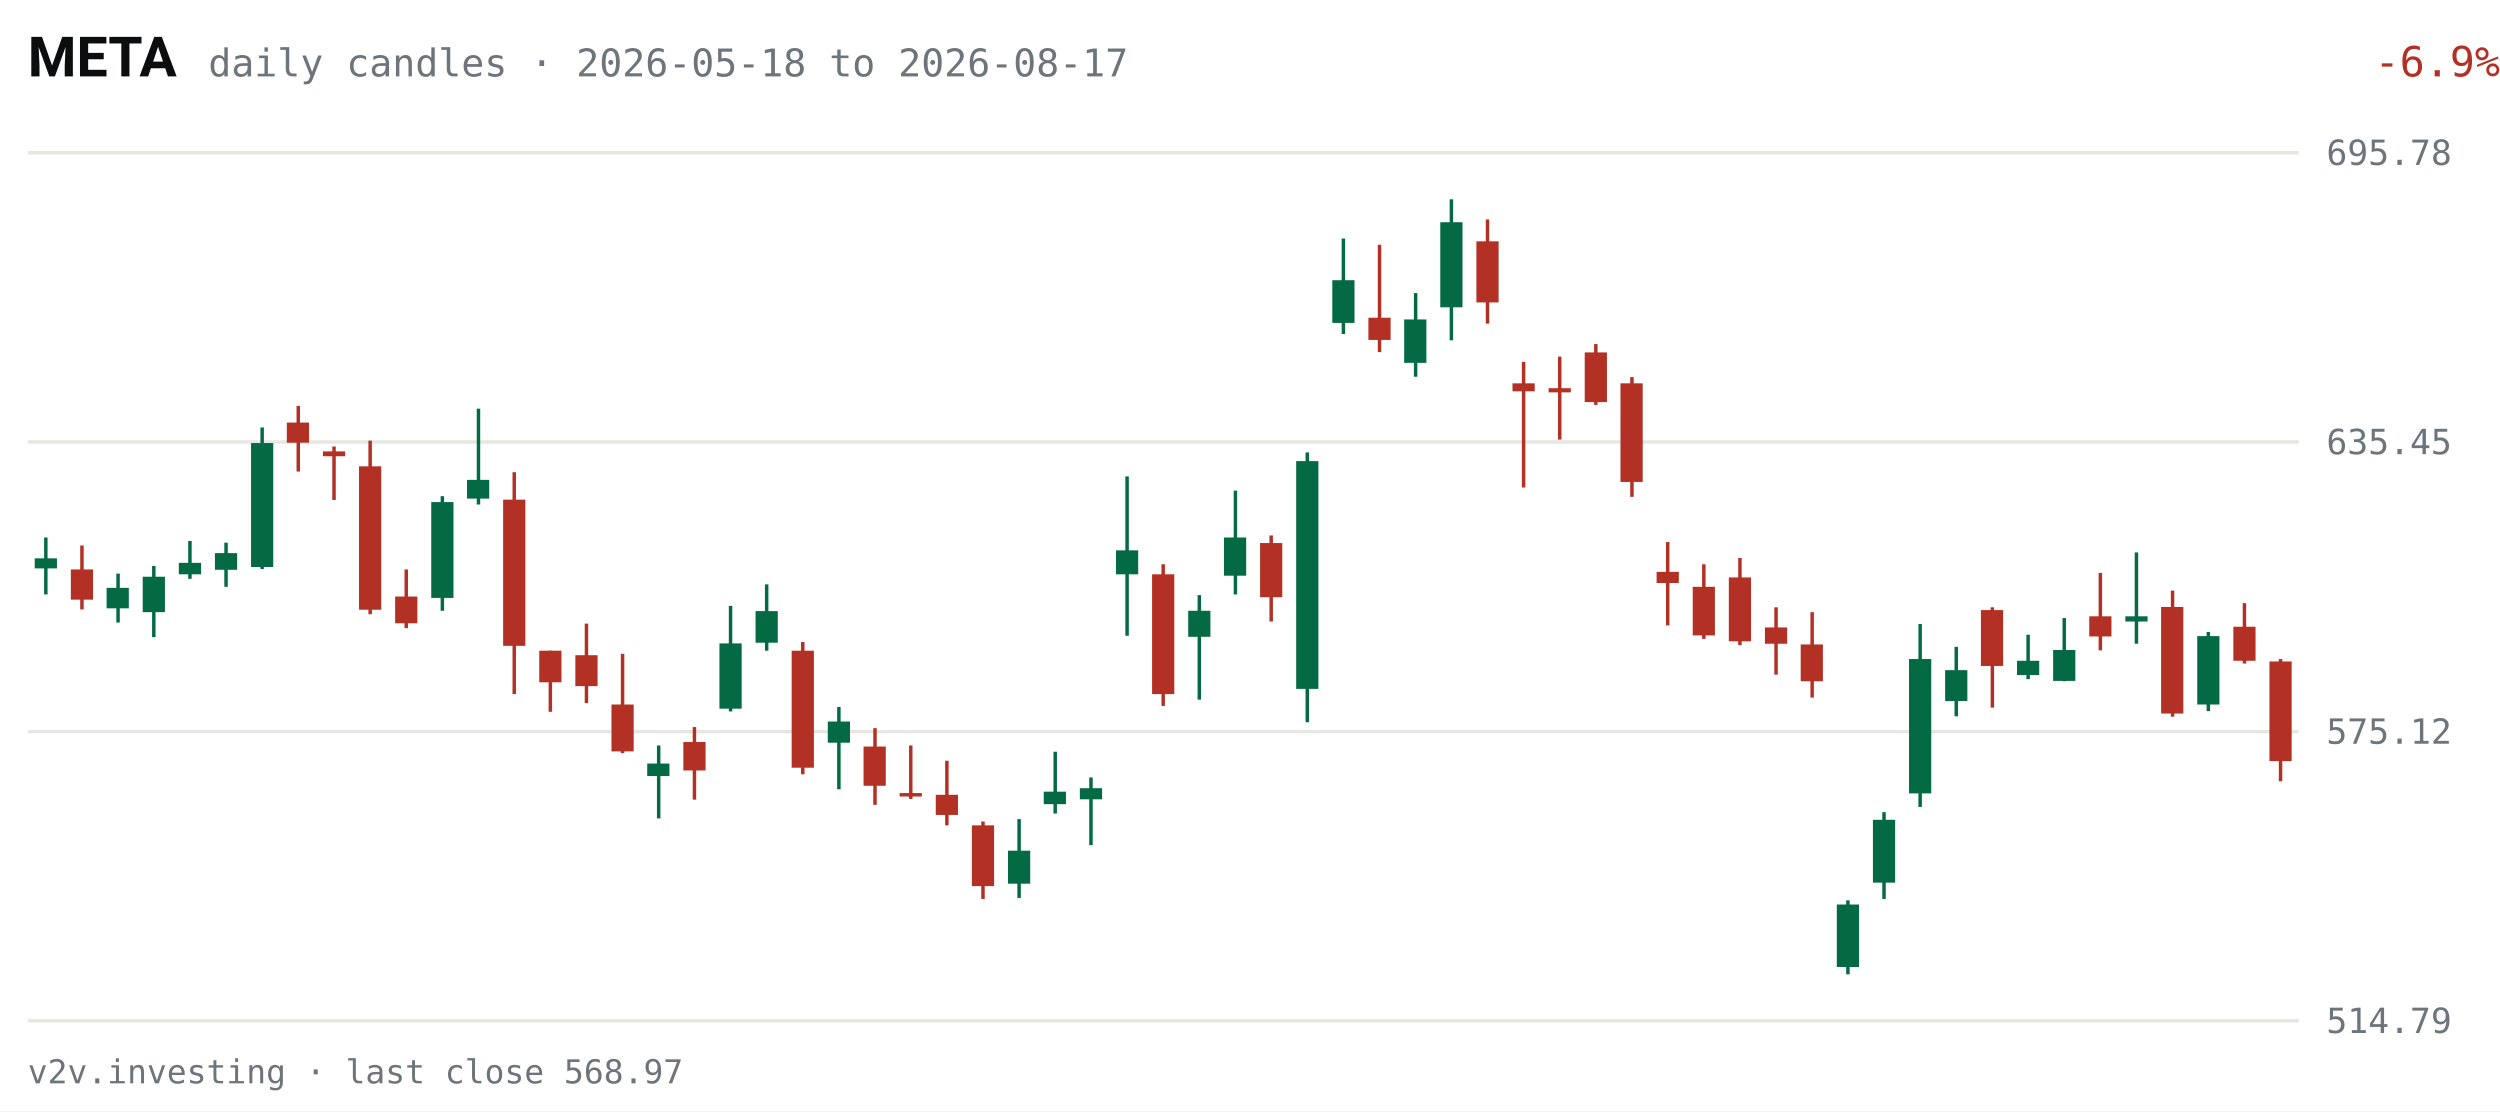
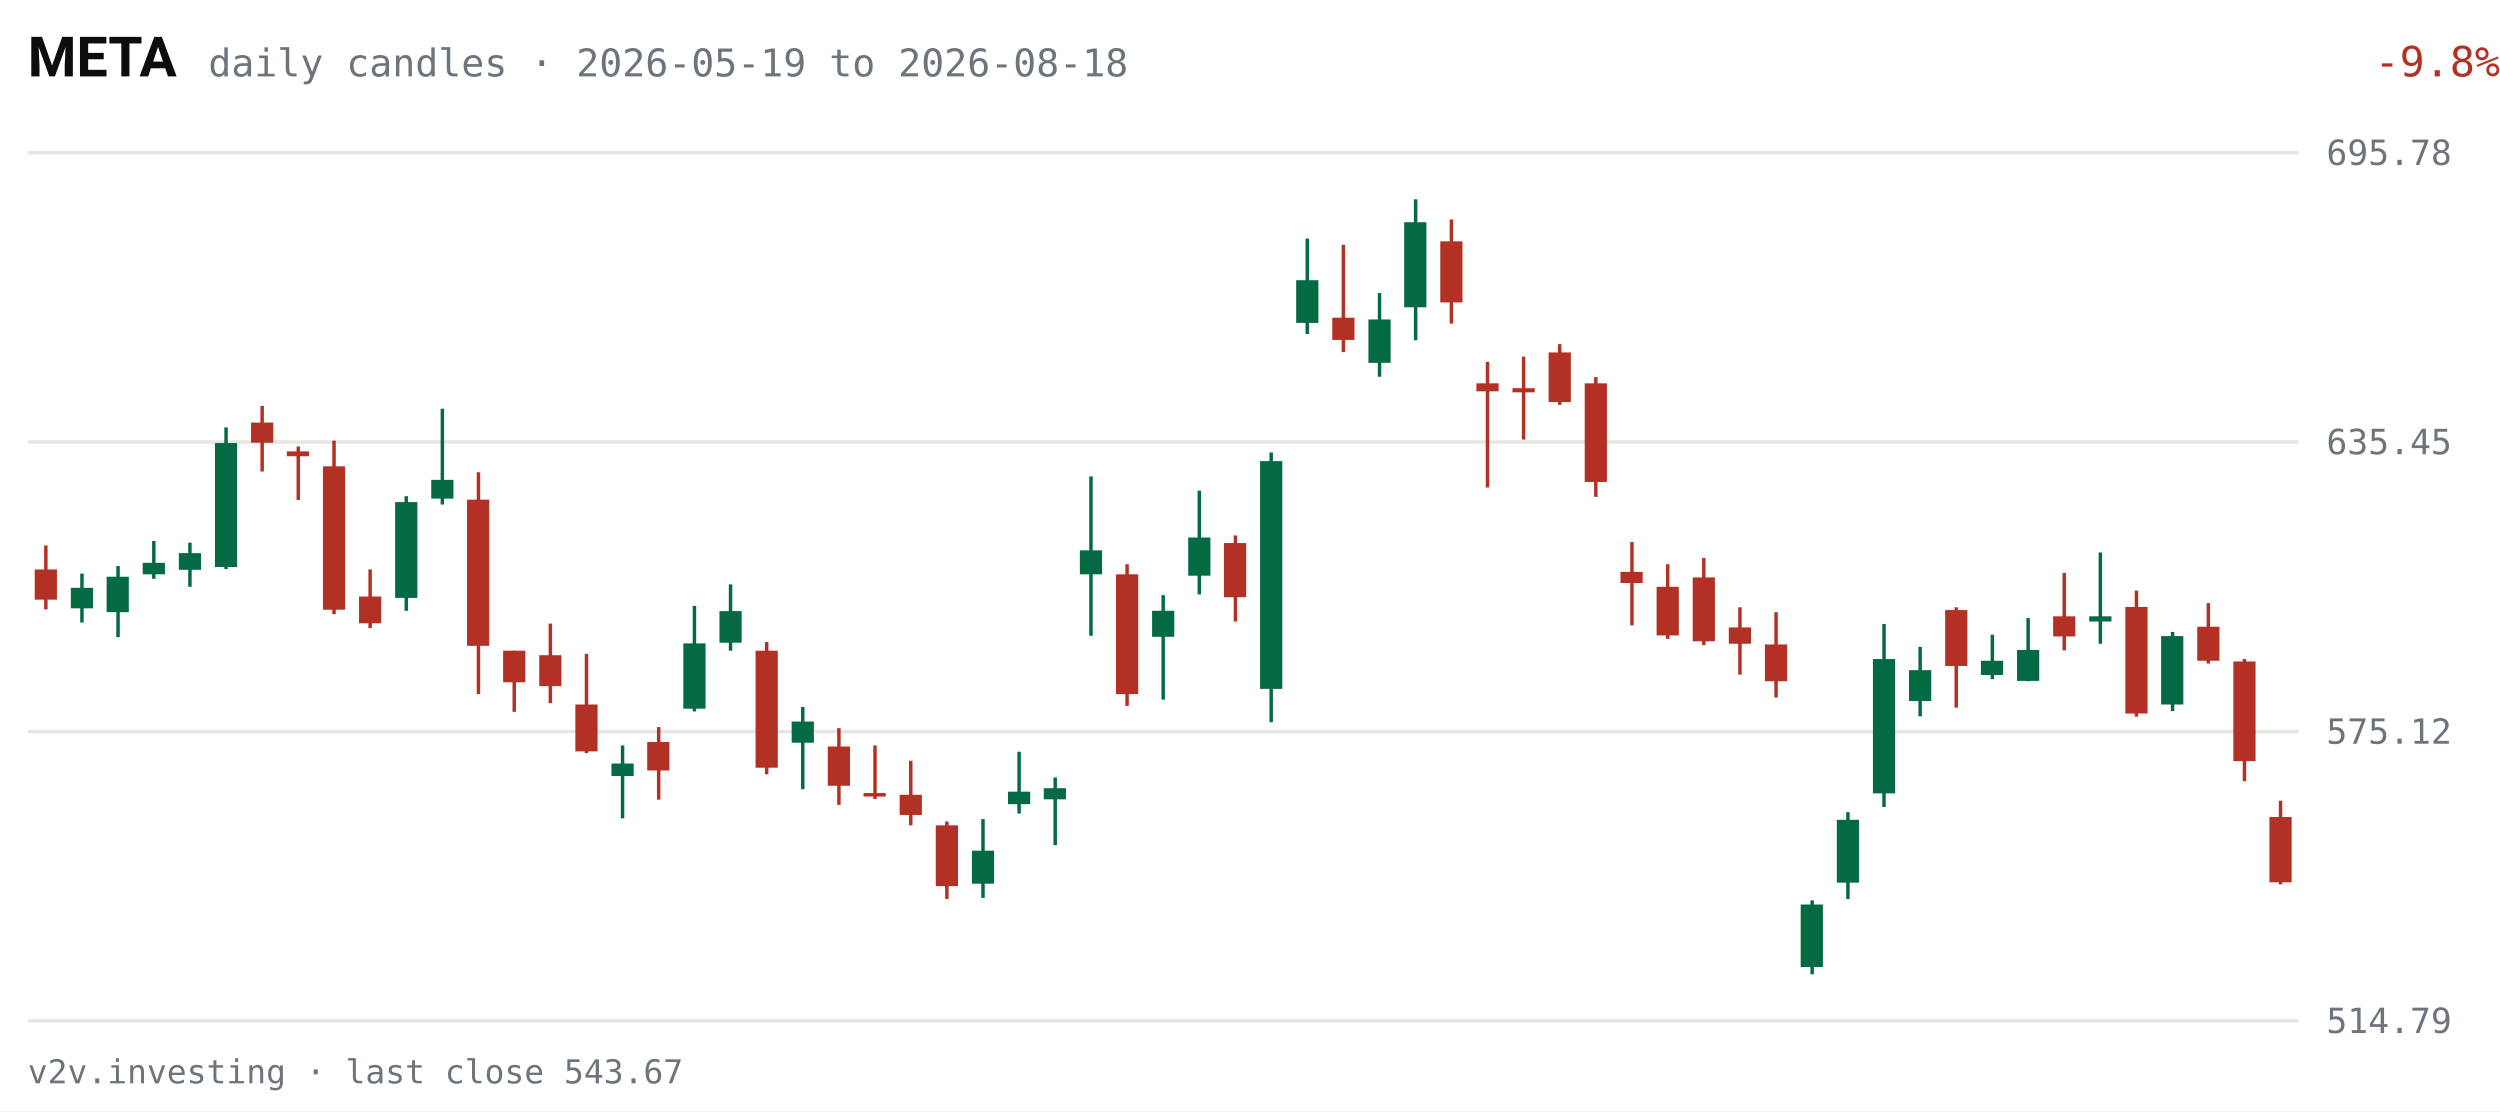
<svg xmlns="http://www.w3.org/2000/svg" viewBox="0 0 720 320" width="720" height="320" role="img" aria-label="META daily candles, last 63 sessions">
  <rect width="720" height="320" fill="#FFFFFF" />
  <text x="8" y="22" fill="#0C0D0E" font-size="16" font-weight="600" font-family="system-ui,-apple-system,Segoe UI,Roboto,sans-serif">META</text>
-   <text x="60" y="22" fill="#6E747B" font-size="11" font-family="ui-monospace,SFMono-Regular,Menlo,Consolas,monospace">daily candles · 2026-05-18 to 2026-08-17</text>
-   <text x="670" y="22" fill="#B33124" font-size="12" text-anchor="end" font-family="ui-monospace,SFMono-Regular,Menlo,Consolas,monospace" transform="translate(50,0)">-6.9%</text>
+   <text x="60" y="22" fill="#6E747B" font-size="11" font-family="ui-monospace,SFMono-Regular,Menlo,Consolas,monospace">daily candles · 2026-05-19 to 2026-08-18</text>
+   <text x="670" y="22" fill="#B33124" font-size="12" text-anchor="end" font-family="ui-monospace,SFMono-Regular,Menlo,Consolas,monospace" transform="translate(50,0)">-9.8%</text>
  <g font-family="ui-monospace,SFMono-Regular,Menlo,Consolas,monospace">
    <line x1="8" y1="294.0" x2="662" y2="294.0" stroke="#E7E6E1" stroke-width="1" />
    <text x="670" y="297.5" fill="#6E747B" font-size="10">514.79</text>
    <line x1="8" y1="210.7" x2="662" y2="210.7" stroke="#E7E6E1" stroke-width="1" />
    <text x="670" y="214.2" fill="#6E747B" font-size="10">575.12</text>
    <line x1="8" y1="127.3" x2="662" y2="127.3" stroke="#E7E6E1" stroke-width="1" />
    <text x="670" y="130.8" fill="#6E747B" font-size="10">635.45</text>
    <line x1="8" y1="44.0" x2="662" y2="44.0" stroke="#E7E6E1" stroke-width="1" />
    <text x="670" y="47.5" fill="#6E747B" font-size="10">695.78</text>
-     <line x1="13.2" y1="154.8" x2="13.2" y2="171.2" stroke="#046A44" stroke-width="1" />
-     <rect x="10.0" y="160.8" width="6.4" height="2.9" fill="#046A44" />
-     <line x1="23.6" y1="157.1" x2="23.6" y2="175.5" stroke="#B33124" stroke-width="1" />
-     <rect x="20.4" y="164.0" width="6.4" height="8.7" fill="#B33124" />
-     <line x1="34.0" y1="165.2" x2="34.0" y2="179.3" stroke="#046A44" stroke-width="1" />
-     <rect x="30.7" y="169.3" width="6.4" height="5.9" fill="#046A44" />
-     <line x1="44.3" y1="163.0" x2="44.3" y2="183.5" stroke="#046A44" stroke-width="1" />
-     <rect x="41.1" y="166.1" width="6.4" height="10.2" fill="#046A44" />
-     <line x1="54.7" y1="155.8" x2="54.7" y2="166.7" stroke="#046A44" stroke-width="1" />
-     <rect x="51.5" y="162.1" width="6.4" height="3.3" fill="#046A44" />
-     <line x1="65.1" y1="156.3" x2="65.1" y2="169.0" stroke="#046A44" stroke-width="1" />
-     <rect x="61.9" y="159.3" width="6.4" height="4.8" fill="#046A44" />
-     <line x1="75.5" y1="123.1" x2="75.5" y2="163.9" stroke="#046A44" stroke-width="1" />
-     <rect x="72.3" y="127.6" width="6.4" height="35.7" fill="#046A44" />
-     <line x1="85.9" y1="116.9" x2="85.9" y2="135.8" stroke="#B33124" stroke-width="1" />
-     <rect x="82.6" y="121.7" width="6.4" height="5.8" fill="#B33124" />
-     <line x1="96.2" y1="128.6" x2="96.2" y2="144.0" stroke="#B33124" stroke-width="1" />
-     <rect x="93.0" y="130.0" width="6.4" height="1.4" fill="#B33124" />
-     <line x1="106.6" y1="126.9" x2="106.6" y2="176.9" stroke="#B33124" stroke-width="1" />
-     <rect x="103.4" y="134.3" width="6.4" height="41.3" fill="#B33124" />
-     <line x1="117.0" y1="164.0" x2="117.0" y2="180.9" stroke="#B33124" stroke-width="1" />
-     <rect x="113.8" y="171.8" width="6.4" height="7.7" fill="#B33124" />
-     <line x1="127.4" y1="142.9" x2="127.4" y2="175.9" stroke="#046A44" stroke-width="1" />
-     <rect x="124.2" y="144.6" width="6.4" height="27.6" fill="#046A44" />
-     <line x1="137.8" y1="117.7" x2="137.8" y2="145.3" stroke="#046A44" stroke-width="1" />
-     <rect x="134.5" y="138.2" width="6.4" height="5.4" fill="#046A44" />
-     <line x1="148.1" y1="136.0" x2="148.1" y2="199.9" stroke="#B33124" stroke-width="1" />
-     <rect x="144.9" y="143.9" width="6.4" height="42.1" fill="#B33124" />
-     <line x1="158.5" y1="187.4" x2="158.5" y2="205.0" stroke="#B33124" stroke-width="1" />
-     <rect x="155.3" y="187.4" width="6.4" height="9.1" fill="#B33124" />
-     <line x1="168.9" y1="179.6" x2="168.9" y2="202.5" stroke="#B33124" stroke-width="1" />
-     <rect x="165.7" y="188.7" width="6.4" height="8.9" fill="#B33124" />
-     <line x1="179.3" y1="188.3" x2="179.3" y2="216.9" stroke="#B33124" stroke-width="1" />
-     <rect x="176.1" y="202.9" width="6.4" height="13.5" fill="#B33124" />
-     <line x1="189.7" y1="214.7" x2="189.7" y2="235.7" stroke="#046A44" stroke-width="1" />
-     <rect x="186.4" y="219.9" width="6.4" height="3.6" fill="#046A44" />
-     <line x1="200.0" y1="209.4" x2="200.0" y2="230.3" stroke="#B33124" stroke-width="1" />
-     <rect x="196.8" y="213.7" width="6.4" height="8.2" fill="#B33124" />
-     <line x1="210.4" y1="174.5" x2="210.4" y2="204.9" stroke="#046A44" stroke-width="1" />
-     <rect x="207.2" y="185.3" width="6.4" height="18.8" fill="#046A44" />
-     <line x1="220.8" y1="168.3" x2="220.8" y2="187.4" stroke="#046A44" stroke-width="1" />
-     <rect x="217.6" y="176.0" width="6.4" height="9.1" fill="#046A44" />
-     <line x1="231.2" y1="184.9" x2="231.2" y2="223.0" stroke="#B33124" stroke-width="1" />
-     <rect x="228.0" y="187.4" width="6.4" height="33.7" fill="#B33124" />
-     <line x1="241.6" y1="203.6" x2="241.6" y2="227.3" stroke="#046A44" stroke-width="1" />
-     <rect x="238.4" y="207.8" width="6.4" height="6.1" fill="#046A44" />
-     <line x1="252.0" y1="209.7" x2="252.0" y2="231.8" stroke="#B33124" stroke-width="1" />
-     <rect x="248.7" y="215.0" width="6.4" height="11.3" fill="#B33124" />
-     <line x1="262.3" y1="214.7" x2="262.3" y2="230.1" stroke="#B33124" stroke-width="1" />
-     <rect x="259.1" y="228.4" width="6.4" height="1.0" fill="#B33124" />
-     <line x1="272.7" y1="219.1" x2="272.7" y2="237.7" stroke="#B33124" stroke-width="1" />
-     <rect x="269.5" y="228.9" width="6.4" height="5.8" fill="#B33124" />
-     <line x1="283.1" y1="236.6" x2="283.1" y2="258.9" stroke="#B33124" stroke-width="1" />
-     <rect x="279.9" y="237.7" width="6.4" height="17.5" fill="#B33124" />
-     <line x1="293.5" y1="235.9" x2="293.5" y2="258.6" stroke="#046A44" stroke-width="1" />
-     <rect x="290.3" y="245.0" width="6.4" height="9.5" fill="#046A44" />
-     <line x1="303.9" y1="216.5" x2="303.9" y2="234.3" stroke="#046A44" stroke-width="1" />
-     <rect x="300.6" y="228.0" width="6.4" height="3.6" fill="#046A44" />
-     <line x1="314.2" y1="223.9" x2="314.2" y2="243.4" stroke="#046A44" stroke-width="1" />
-     <rect x="311.0" y="227.0" width="6.4" height="3.2" fill="#046A44" />
-     <line x1="324.6" y1="137.2" x2="324.6" y2="183.1" stroke="#046A44" stroke-width="1" />
-     <rect x="321.4" y="158.5" width="6.4" height="6.9" fill="#046A44" />
-     <line x1="335.0" y1="162.5" x2="335.0" y2="203.3" stroke="#B33124" stroke-width="1" />
-     <rect x="331.8" y="165.4" width="6.4" height="34.5" fill="#B33124" />
-     <line x1="345.4" y1="171.4" x2="345.4" y2="201.5" stroke="#046A44" stroke-width="1" />
-     <rect x="342.2" y="175.9" width="6.4" height="7.5" fill="#046A44" />
-     <line x1="355.8" y1="141.3" x2="355.8" y2="171.2" stroke="#046A44" stroke-width="1" />
-     <rect x="352.5" y="154.8" width="6.4" height="11.0" fill="#046A44" />
-     <line x1="366.1" y1="154.2" x2="366.1" y2="179.0" stroke="#B33124" stroke-width="1" />
-     <rect x="362.9" y="156.4" width="6.4" height="15.6" fill="#B33124" />
-     <line x1="376.5" y1="130.3" x2="376.5" y2="208.0" stroke="#046A44" stroke-width="1" />
-     <rect x="373.3" y="132.8" width="6.4" height="65.6" fill="#046A44" />
-     <line x1="386.9" y1="68.7" x2="386.9" y2="96.2" stroke="#046A44" stroke-width="1" />
-     <rect x="383.7" y="80.7" width="6.4" height="12.3" fill="#046A44" />
-     <line x1="397.3" y1="70.5" x2="397.3" y2="101.4" stroke="#B33124" stroke-width="1" />
-     <rect x="394.1" y="91.5" width="6.4" height="6.4" fill="#B33124" />
-     <line x1="407.7" y1="84.4" x2="407.7" y2="108.5" stroke="#046A44" stroke-width="1" />
-     <rect x="404.4" y="92.0" width="6.4" height="12.5" fill="#046A44" />
-     <line x1="418.0" y1="57.4" x2="418.0" y2="98.0" stroke="#046A44" stroke-width="1" />
-     <rect x="414.8" y="64.0" width="6.4" height="24.5" fill="#046A44" />
-     <line x1="428.4" y1="63.2" x2="428.4" y2="93.2" stroke="#B33124" stroke-width="1" />
-     <rect x="425.2" y="69.5" width="6.4" height="17.6" fill="#B33124" />
-     <line x1="438.8" y1="104.2" x2="438.8" y2="140.4" stroke="#B33124" stroke-width="1" />
-     <rect x="435.6" y="110.4" width="6.4" height="2.3" fill="#B33124" />
-     <line x1="449.2" y1="102.7" x2="449.2" y2="126.6" stroke="#B33124" stroke-width="1" />
-     <rect x="446.0" y="111.8" width="6.4" height="1.2" fill="#B33124" />
-     <line x1="459.6" y1="99.1" x2="459.6" y2="116.6" stroke="#B33124" stroke-width="1" />
-     <rect x="456.4" y="101.5" width="6.4" height="14.3" fill="#B33124" />
-     <line x1="470.0" y1="108.6" x2="470.0" y2="143.1" stroke="#B33124" stroke-width="1" />
-     <rect x="466.7" y="110.4" width="6.4" height="28.4" fill="#B33124" />
-     <line x1="480.3" y1="156.1" x2="480.3" y2="180.1" stroke="#B33124" stroke-width="1" />
-     <rect x="477.1" y="164.7" width="6.4" height="3.2" fill="#B33124" />
-     <line x1="490.7" y1="162.5" x2="490.7" y2="184.0" stroke="#B33124" stroke-width="1" />
-     <rect x="487.5" y="169.0" width="6.4" height="14.0" fill="#B33124" />
-     <line x1="501.1" y1="160.7" x2="501.1" y2="185.8" stroke="#B33124" stroke-width="1" />
-     <rect x="497.9" y="166.3" width="6.4" height="18.4" fill="#B33124" />
-     <line x1="511.5" y1="174.9" x2="511.5" y2="194.3" stroke="#B33124" stroke-width="1" />
-     <rect x="508.3" y="180.7" width="6.4" height="4.7" fill="#B33124" />
-     <line x1="521.9" y1="176.3" x2="521.9" y2="200.9" stroke="#B33124" stroke-width="1" />
-     <rect x="518.6" y="185.6" width="6.4" height="10.6" fill="#B33124" />
-     <line x1="532.2" y1="259.3" x2="532.2" y2="280.6" stroke="#046A44" stroke-width="1" />
-     <rect x="529.0" y="260.5" width="6.4" height="18.0" fill="#046A44" />
-     <line x1="542.6" y1="233.9" x2="542.6" y2="258.9" stroke="#046A44" stroke-width="1" />
-     <rect x="539.4" y="236.1" width="6.4" height="18.1" fill="#046A44" />
-     <line x1="553.0" y1="179.7" x2="553.0" y2="232.4" stroke="#046A44" stroke-width="1" />
-     <rect x="549.8" y="189.8" width="6.4" height="38.7" fill="#046A44" />
-     <line x1="563.4" y1="186.3" x2="563.4" y2="206.3" stroke="#046A44" stroke-width="1" />
-     <rect x="560.2" y="193.0" width="6.4" height="8.9" fill="#046A44" />
-     <line x1="573.8" y1="174.9" x2="573.8" y2="203.8" stroke="#B33124" stroke-width="1" />
-     <rect x="570.5" y="175.7" width="6.4" height="16.1" fill="#B33124" />
-     <line x1="584.1" y1="182.8" x2="584.1" y2="195.6" stroke="#046A44" stroke-width="1" />
-     <rect x="580.9" y="190.3" width="6.4" height="4.1" fill="#046A44" />
-     <line x1="594.5" y1="178.0" x2="594.5" y2="196.2" stroke="#046A44" stroke-width="1" />
-     <rect x="591.3" y="187.2" width="6.4" height="8.9" fill="#046A44" />
-     <line x1="604.9" y1="165.0" x2="604.9" y2="187.3" stroke="#B33124" stroke-width="1" />
-     <rect x="601.7" y="177.5" width="6.4" height="5.8" fill="#B33124" />
-     <line x1="615.3" y1="159.1" x2="615.3" y2="185.4" stroke="#046A44" stroke-width="1" />
-     <rect x="612.1" y="177.5" width="6.4" height="1.5" fill="#046A44" />
-     <line x1="625.7" y1="170.1" x2="625.7" y2="206.4" stroke="#B33124" stroke-width="1" />
-     <rect x="622.4" y="174.8" width="6.4" height="30.7" fill="#B33124" />
-     <line x1="636.0" y1="182.0" x2="636.0" y2="204.8" stroke="#046A44" stroke-width="1" />
-     <rect x="632.8" y="183.2" width="6.4" height="19.7" fill="#046A44" />
-     <line x1="646.4" y1="173.7" x2="646.4" y2="191.1" stroke="#B33124" stroke-width="1" />
-     <rect x="643.2" y="180.5" width="6.4" height="9.8" fill="#B33124" />
-     <line x1="656.8" y1="189.8" x2="656.8" y2="225.0" stroke="#B33124" stroke-width="1" />
-     <rect x="653.6" y="190.5" width="6.4" height="28.7" fill="#B33124" />
+     <line x1="13.2" y1="157.1" x2="13.2" y2="175.5" stroke="#B33124" stroke-width="1" />
+     <rect x="10.0" y="164.0" width="6.4" height="8.7" fill="#B33124" />
+     <line x1="23.6" y1="165.2" x2="23.6" y2="179.3" stroke="#046A44" stroke-width="1" />
+     <rect x="20.4" y="169.3" width="6.4" height="5.9" fill="#046A44" />
+     <line x1="34.0" y1="163.0" x2="34.0" y2="183.5" stroke="#046A44" stroke-width="1" />
+     <rect x="30.7" y="166.1" width="6.4" height="10.2" fill="#046A44" />
+     <line x1="44.3" y1="155.8" x2="44.3" y2="166.7" stroke="#046A44" stroke-width="1" />
+     <rect x="41.1" y="162.1" width="6.4" height="3.3" fill="#046A44" />
+     <line x1="54.7" y1="156.3" x2="54.7" y2="169.0" stroke="#046A44" stroke-width="1" />
+     <rect x="51.5" y="159.3" width="6.4" height="4.8" fill="#046A44" />
+     <line x1="65.1" y1="123.1" x2="65.1" y2="163.9" stroke="#046A44" stroke-width="1" />
+     <rect x="61.9" y="127.6" width="6.4" height="35.7" fill="#046A44" />
+     <line x1="75.5" y1="116.9" x2="75.5" y2="135.8" stroke="#B33124" stroke-width="1" />
+     <rect x="72.3" y="121.7" width="6.4" height="5.8" fill="#B33124" />
+     <line x1="85.9" y1="128.6" x2="85.9" y2="144.0" stroke="#B33124" stroke-width="1" />
+     <rect x="82.6" y="130.0" width="6.4" height="1.4" fill="#B33124" />
+     <line x1="96.2" y1="126.9" x2="96.2" y2="176.9" stroke="#B33124" stroke-width="1" />
+     <rect x="93.0" y="134.3" width="6.4" height="41.3" fill="#B33124" />
+     <line x1="106.6" y1="164.0" x2="106.6" y2="180.9" stroke="#B33124" stroke-width="1" />
+     <rect x="103.4" y="171.8" width="6.4" height="7.7" fill="#B33124" />
+     <line x1="117.0" y1="142.9" x2="117.0" y2="175.9" stroke="#046A44" stroke-width="1" />
+     <rect x="113.8" y="144.6" width="6.4" height="27.6" fill="#046A44" />
+     <line x1="127.4" y1="117.7" x2="127.4" y2="145.3" stroke="#046A44" stroke-width="1" />
+     <rect x="124.2" y="138.2" width="6.4" height="5.4" fill="#046A44" />
+     <line x1="137.8" y1="136.0" x2="137.8" y2="199.9" stroke="#B33124" stroke-width="1" />
+     <rect x="134.5" y="143.9" width="6.4" height="42.1" fill="#B33124" />
+     <line x1="148.1" y1="187.4" x2="148.1" y2="205.0" stroke="#B33124" stroke-width="1" />
+     <rect x="144.9" y="187.4" width="6.4" height="9.1" fill="#B33124" />
+     <line x1="158.5" y1="179.6" x2="158.5" y2="202.5" stroke="#B33124" stroke-width="1" />
+     <rect x="155.3" y="188.7" width="6.4" height="8.9" fill="#B33124" />
+     <line x1="168.9" y1="188.3" x2="168.9" y2="216.9" stroke="#B33124" stroke-width="1" />
+     <rect x="165.7" y="202.9" width="6.4" height="13.5" fill="#B33124" />
+     <line x1="179.3" y1="214.7" x2="179.3" y2="235.7" stroke="#046A44" stroke-width="1" />
+     <rect x="176.1" y="219.9" width="6.4" height="3.6" fill="#046A44" />
+     <line x1="189.7" y1="209.4" x2="189.7" y2="230.3" stroke="#B33124" stroke-width="1" />
+     <rect x="186.4" y="213.7" width="6.4" height="8.2" fill="#B33124" />
+     <line x1="200.0" y1="174.5" x2="200.0" y2="204.9" stroke="#046A44" stroke-width="1" />
+     <rect x="196.8" y="185.3" width="6.4" height="18.8" fill="#046A44" />
+     <line x1="210.4" y1="168.3" x2="210.4" y2="187.4" stroke="#046A44" stroke-width="1" />
+     <rect x="207.2" y="176.0" width="6.4" height="9.1" fill="#046A44" />
+     <line x1="220.8" y1="184.9" x2="220.8" y2="223.0" stroke="#B33124" stroke-width="1" />
+     <rect x="217.6" y="187.4" width="6.4" height="33.7" fill="#B33124" />
+     <line x1="231.2" y1="203.6" x2="231.2" y2="227.3" stroke="#046A44" stroke-width="1" />
+     <rect x="228.0" y="207.8" width="6.4" height="6.1" fill="#046A44" />
+     <line x1="241.6" y1="209.7" x2="241.6" y2="231.8" stroke="#B33124" stroke-width="1" />
+     <rect x="238.4" y="215.0" width="6.4" height="11.3" fill="#B33124" />
+     <line x1="252.0" y1="214.7" x2="252.0" y2="230.1" stroke="#B33124" stroke-width="1" />
+     <rect x="248.7" y="228.4" width="6.4" height="1.0" fill="#B33124" />
+     <line x1="262.3" y1="219.1" x2="262.3" y2="237.7" stroke="#B33124" stroke-width="1" />
+     <rect x="259.1" y="228.9" width="6.4" height="5.8" fill="#B33124" />
+     <line x1="272.7" y1="236.6" x2="272.7" y2="258.9" stroke="#B33124" stroke-width="1" />
+     <rect x="269.5" y="237.7" width="6.4" height="17.5" fill="#B33124" />
+     <line x1="283.1" y1="235.9" x2="283.1" y2="258.6" stroke="#046A44" stroke-width="1" />
+     <rect x="279.9" y="245.0" width="6.4" height="9.5" fill="#046A44" />
+     <line x1="293.5" y1="216.5" x2="293.5" y2="234.3" stroke="#046A44" stroke-width="1" />
+     <rect x="290.3" y="228.0" width="6.4" height="3.6" fill="#046A44" />
+     <line x1="303.9" y1="223.9" x2="303.9" y2="243.4" stroke="#046A44" stroke-width="1" />
+     <rect x="300.6" y="227.0" width="6.4" height="3.2" fill="#046A44" />
+     <line x1="314.2" y1="137.2" x2="314.2" y2="183.1" stroke="#046A44" stroke-width="1" />
+     <rect x="311.0" y="158.5" width="6.4" height="6.9" fill="#046A44" />
+     <line x1="324.6" y1="162.5" x2="324.6" y2="203.3" stroke="#B33124" stroke-width="1" />
+     <rect x="321.4" y="165.4" width="6.4" height="34.5" fill="#B33124" />
+     <line x1="335.0" y1="171.4" x2="335.0" y2="201.5" stroke="#046A44" stroke-width="1" />
+     <rect x="331.8" y="175.9" width="6.4" height="7.5" fill="#046A44" />
+     <line x1="345.4" y1="141.3" x2="345.4" y2="171.2" stroke="#046A44" stroke-width="1" />
+     <rect x="342.2" y="154.8" width="6.4" height="11.0" fill="#046A44" />
+     <line x1="355.8" y1="154.2" x2="355.8" y2="179.0" stroke="#B33124" stroke-width="1" />
+     <rect x="352.5" y="156.4" width="6.4" height="15.6" fill="#B33124" />
+     <line x1="366.1" y1="130.3" x2="366.1" y2="208.0" stroke="#046A44" stroke-width="1" />
+     <rect x="362.9" y="132.8" width="6.4" height="65.6" fill="#046A44" />
+     <line x1="376.5" y1="68.7" x2="376.5" y2="96.2" stroke="#046A44" stroke-width="1" />
+     <rect x="373.3" y="80.7" width="6.4" height="12.3" fill="#046A44" />
+     <line x1="386.9" y1="70.5" x2="386.9" y2="101.4" stroke="#B33124" stroke-width="1" />
+     <rect x="383.7" y="91.5" width="6.4" height="6.4" fill="#B33124" />
+     <line x1="397.3" y1="84.4" x2="397.3" y2="108.5" stroke="#046A44" stroke-width="1" />
+     <rect x="394.1" y="92.0" width="6.4" height="12.5" fill="#046A44" />
+     <line x1="407.7" y1="57.4" x2="407.7" y2="98.0" stroke="#046A44" stroke-width="1" />
+     <rect x="404.4" y="64.0" width="6.4" height="24.5" fill="#046A44" />
+     <line x1="418.0" y1="63.2" x2="418.0" y2="93.2" stroke="#B33124" stroke-width="1" />
+     <rect x="414.8" y="69.5" width="6.4" height="17.6" fill="#B33124" />
+     <line x1="428.4" y1="104.2" x2="428.4" y2="140.4" stroke="#B33124" stroke-width="1" />
+     <rect x="425.2" y="110.4" width="6.4" height="2.3" fill="#B33124" />
+     <line x1="438.8" y1="102.7" x2="438.8" y2="126.6" stroke="#B33124" stroke-width="1" />
+     <rect x="435.6" y="111.8" width="6.4" height="1.2" fill="#B33124" />
+     <line x1="449.2" y1="99.1" x2="449.2" y2="116.6" stroke="#B33124" stroke-width="1" />
+     <rect x="446.0" y="101.5" width="6.4" height="14.3" fill="#B33124" />
+     <line x1="459.6" y1="108.6" x2="459.6" y2="143.1" stroke="#B33124" stroke-width="1" />
+     <rect x="456.4" y="110.4" width="6.4" height="28.4" fill="#B33124" />
+     <line x1="470.0" y1="156.1" x2="470.0" y2="180.1" stroke="#B33124" stroke-width="1" />
+     <rect x="466.7" y="164.7" width="6.4" height="3.2" fill="#B33124" />
+     <line x1="480.3" y1="162.5" x2="480.3" y2="184.0" stroke="#B33124" stroke-width="1" />
+     <rect x="477.1" y="169.0" width="6.4" height="14.0" fill="#B33124" />
+     <line x1="490.7" y1="160.7" x2="490.7" y2="185.8" stroke="#B33124" stroke-width="1" />
+     <rect x="487.5" y="166.3" width="6.4" height="18.4" fill="#B33124" />
+     <line x1="501.1" y1="174.9" x2="501.1" y2="194.3" stroke="#B33124" stroke-width="1" />
+     <rect x="497.9" y="180.7" width="6.4" height="4.7" fill="#B33124" />
+     <line x1="511.5" y1="176.3" x2="511.5" y2="200.9" stroke="#B33124" stroke-width="1" />
+     <rect x="508.3" y="185.6" width="6.4" height="10.6" fill="#B33124" />
+     <line x1="521.9" y1="259.3" x2="521.9" y2="280.6" stroke="#046A44" stroke-width="1" />
+     <rect x="518.6" y="260.5" width="6.4" height="18.0" fill="#046A44" />
+     <line x1="532.2" y1="233.9" x2="532.2" y2="258.9" stroke="#046A44" stroke-width="1" />
+     <rect x="529.0" y="236.1" width="6.4" height="18.1" fill="#046A44" />
+     <line x1="542.6" y1="179.7" x2="542.6" y2="232.4" stroke="#046A44" stroke-width="1" />
+     <rect x="539.4" y="189.8" width="6.4" height="38.7" fill="#046A44" />
+     <line x1="553.0" y1="186.3" x2="553.0" y2="206.3" stroke="#046A44" stroke-width="1" />
+     <rect x="549.8" y="193.0" width="6.4" height="8.9" fill="#046A44" />
+     <line x1="563.4" y1="174.9" x2="563.4" y2="203.8" stroke="#B33124" stroke-width="1" />
+     <rect x="560.2" y="175.7" width="6.4" height="16.1" fill="#B33124" />
+     <line x1="573.8" y1="182.8" x2="573.8" y2="195.6" stroke="#046A44" stroke-width="1" />
+     <rect x="570.5" y="190.3" width="6.4" height="4.1" fill="#046A44" />
+     <line x1="584.1" y1="178.0" x2="584.1" y2="196.2" stroke="#046A44" stroke-width="1" />
+     <rect x="580.9" y="187.2" width="6.4" height="8.9" fill="#046A44" />
+     <line x1="594.5" y1="165.0" x2="594.5" y2="187.3" stroke="#B33124" stroke-width="1" />
+     <rect x="591.3" y="177.5" width="6.4" height="5.8" fill="#B33124" />
+     <line x1="604.9" y1="159.1" x2="604.9" y2="185.4" stroke="#046A44" stroke-width="1" />
+     <rect x="601.7" y="177.5" width="6.4" height="1.5" fill="#046A44" />
+     <line x1="615.3" y1="170.1" x2="615.3" y2="206.4" stroke="#B33124" stroke-width="1" />
+     <rect x="612.1" y="174.8" width="6.4" height="30.7" fill="#B33124" />
+     <line x1="625.7" y1="182.0" x2="625.7" y2="204.8" stroke="#046A44" stroke-width="1" />
+     <rect x="622.4" y="183.2" width="6.4" height="19.7" fill="#046A44" />
+     <line x1="636.0" y1="173.7" x2="636.0" y2="191.1" stroke="#B33124" stroke-width="1" />
+     <rect x="632.8" y="180.5" width="6.4" height="9.8" fill="#B33124" />
+     <line x1="646.4" y1="189.8" x2="646.4" y2="225.0" stroke="#B33124" stroke-width="1" />
+     <rect x="643.2" y="190.5" width="6.4" height="28.7" fill="#B33124" />
+     <line x1="656.8" y1="230.6" x2="656.8" y2="254.7" stroke="#B33124" stroke-width="1" />
+     <rect x="653.6" y="235.3" width="6.4" height="18.8" fill="#B33124" />
  </g>
-   <text x="8" y="312" fill="#6E747B" font-size="9.5" font-family="ui-monospace,SFMono-Regular,Menlo,Consolas,monospace">v2v.investing · last close 568.97</text>
+   <text x="8" y="312" fill="#6E747B" font-size="9.5" font-family="ui-monospace,SFMono-Regular,Menlo,Consolas,monospace">v2v.investing · last close 543.67</text>
</svg>
